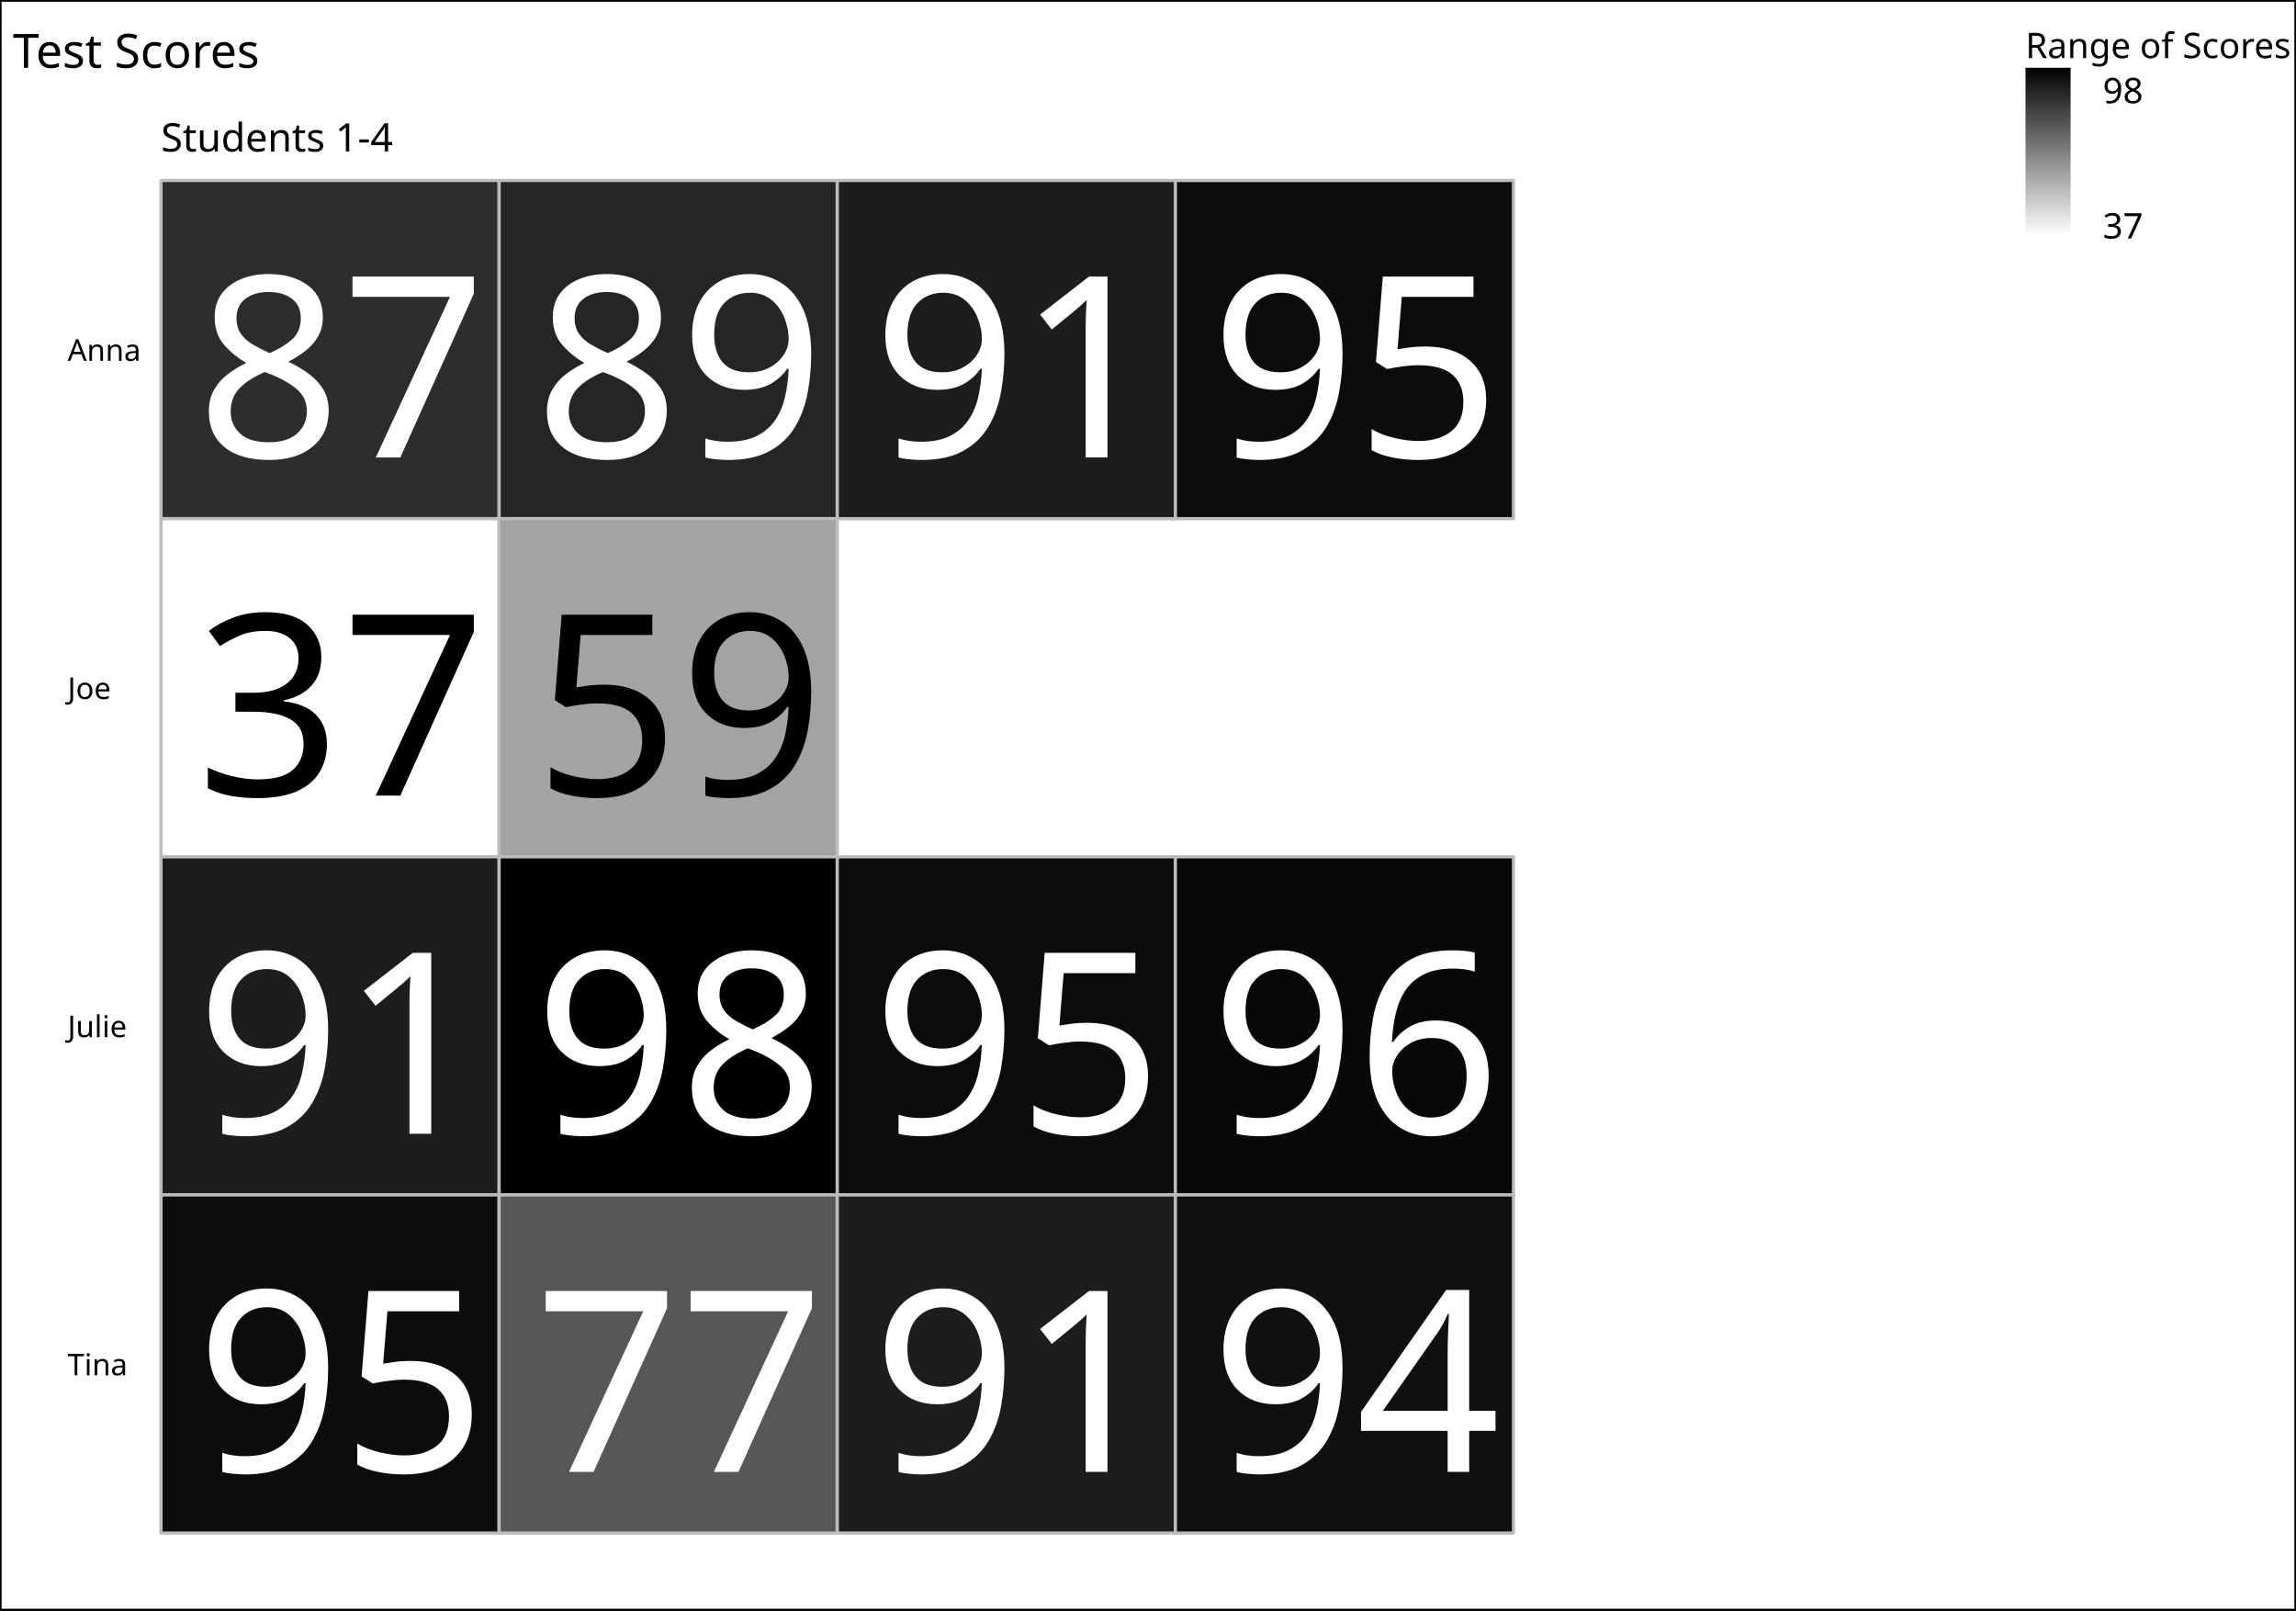
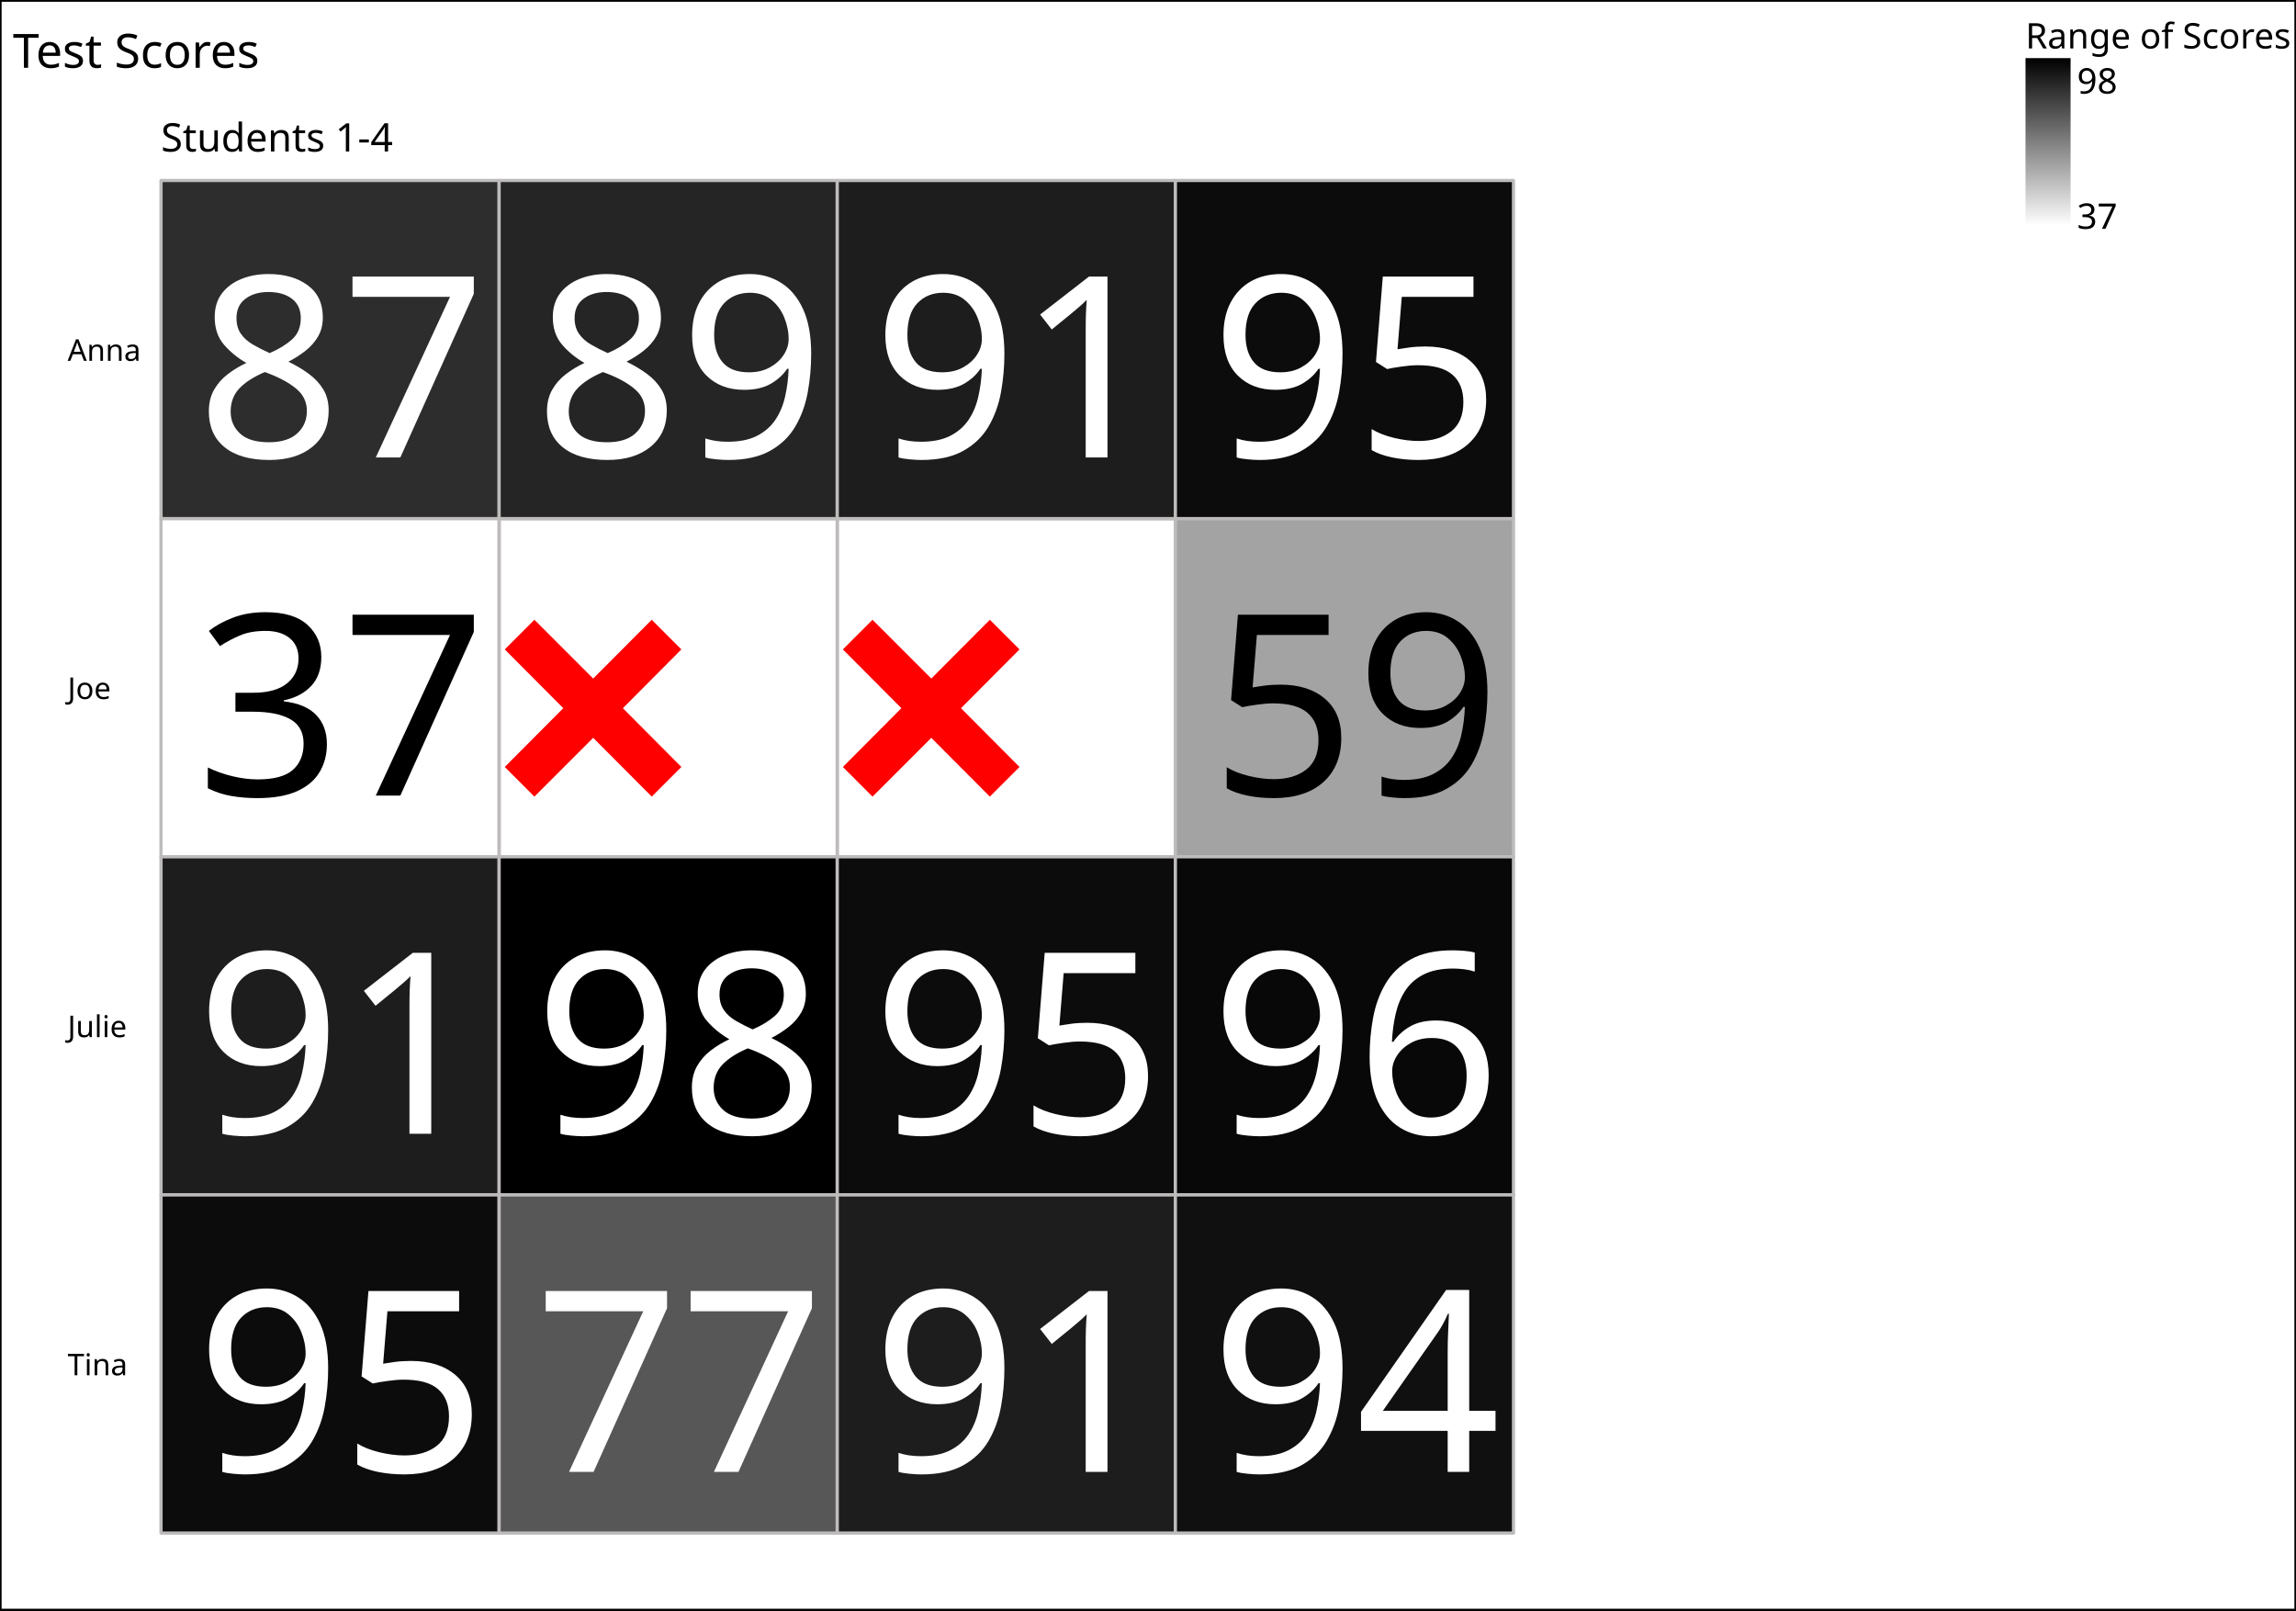
<svg xmlns="http://www.w3.org/2000/svg" width="25.15cm" height="17.64cm" viewBox="0 0 713 500">
  <g style="fill:black; stroke:black; stroke-width:1">
</g>
  <g style="stroke-width:1; stroke-linecap:round; stroke-linejoin:round; fill:#000000; fill-opacity:0.0; stroke:#000000; stroke-opacity:0.0;" transform="translate(0 0) scale(1.00 1.00)">
    <rect x="0" y="0" width="713" height="500" rx="0.00" shape-rendering="auto" />
  </g>
  <g style="stroke-width:1; stroke-linecap:round; stroke-linejoin:round; fill:#FFFFFF; fill-opacity:1.00; stroke:#000000; stroke-opacity:1.00;" transform="translate(0 0) scale(1.00 1.00)">
</g>
  <g style="stroke-width:1; stroke-linecap:round; stroke-linejoin:round; fill:#FFFFFF; fill-opacity:1.00; stroke:#000000; stroke-opacity:1.00;" transform="translate(0 0) scale(1.00 1.00)">
    <rect x="0" y="0" width="713" height="500" rx="0.00" shape-rendering="auto" />
  </g>
  <g style="stroke-width:1; stroke-linecap:round; stroke-linejoin:round; fill:#000000; fill-opacity:1.00; stroke:#000000; stroke-opacity:1.00;" transform="translate(0 0) scale(1.00 1.00)">
    <text x="4.00" y="21.00" textLength="74" style="font-family:Segoe UI; font-weight:400; font-style:normal; font-size:11.00pt; text-decoration: none; fill:#000000; fill-opacity:1.00; stroke:#000000; stroke-opacity:1.00; stroke-width:0; white-space: pre;" xml:space="preserve" transform="rotate(0.00 4.00 21.00)">Test Scores</text>
  </g>
  <g style="stroke-width:1; stroke-linecap:round; stroke-linejoin:round; fill:#000000; fill-opacity:1.00; stroke:#000000; stroke-opacity:1.00;" transform="translate(0 0) scale(1.00 1.00)">
    <text x="50.00" y="47.00" textLength="66" style="font-family:Segoe UI; font-weight:400; font-style:normal; font-size:9.17pt; text-decoration: none; fill:#000000; fill-opacity:1.00; stroke:#000000; stroke-opacity:1.00; stroke-width:0; white-space: pre;" xml:space="preserve" transform="rotate(0.00 50.00 47.00)">Students 1-4</text>
  </g>
  <g style="stroke-width:1; stroke-linecap:round; stroke-linejoin:round; fill:#2D2D2D; fill-opacity:1.00; stroke:#BEBBBB; stroke-opacity:1.00;" transform="translate(0 0) scale(1.00 1.00)">
    <polygon points="50 56 50 161 155 161 155 56 " shape-rendering="auto" style="fill-rule:evenodd;" />
  </g>
  <g style="stroke-width:1; stroke-linecap:round; stroke-linejoin:round; fill:#000000; fill-opacity:1.00; stroke:#000000; stroke-opacity:1.00;" transform="translate(0 0) scale(1.00 1.00)">
    <text x="61.00" y="142.00" textLength="86" style="font-family:Segoe UI; font-weight:400; font-style:normal; font-size:59.00pt; text-decoration: none; fill:#FFFFFF; fill-opacity:1.00; stroke:#FFFFFF; stroke-opacity:1.00; stroke-width:0; white-space: pre;" xml:space="preserve" transform="rotate(0.00 61.00 142.00)">87</text>
  </g>
  <g style="stroke-width:1; stroke-linecap:round; stroke-linejoin:round; fill:#252525; fill-opacity:1.00; stroke:#BEBBBB; stroke-opacity:1.00;" transform="translate(0 0) scale(1.00 1.00)">
    <polygon points="155 56 155 161 260 161 260 56 " shape-rendering="auto" style="fill-rule:evenodd;" />
  </g>
  <g style="stroke-width:1; stroke-linecap:round; stroke-linejoin:round; fill:#000000; fill-opacity:1.00; stroke:#000000; stroke-opacity:1.00;" transform="translate(0 0) scale(1.00 1.00)">
    <text x="166.00" y="142.00" textLength="86" style="font-family:Segoe UI; font-weight:400; font-style:normal; font-size:59.00pt; text-decoration: none; fill:#FFFFFF; fill-opacity:1.00; stroke:#FFFFFF; stroke-opacity:1.00; stroke-width:0; white-space: pre;" xml:space="preserve" transform="rotate(0.00 166.00 142.00)">89</text>
  </g>
  <g style="stroke-width:1; stroke-linecap:round; stroke-linejoin:round; fill:#1D1D1D; fill-opacity:1.00; stroke:#BEBBBB; stroke-opacity:1.00;" transform="translate(0 0) scale(1.00 1.00)">
    <polygon points="260 56 260 161 365 161 365 56 " shape-rendering="auto" style="fill-rule:evenodd;" />
  </g>
  <g style="stroke-width:1; stroke-linecap:round; stroke-linejoin:round; fill:#000000; fill-opacity:1.00; stroke:#000000; stroke-opacity:1.00;" transform="translate(0 0) scale(1.00 1.00)">
    <text x="271.00" y="142.00" textLength="86" style="font-family:Segoe UI; font-weight:400; font-style:normal; font-size:59.00pt; text-decoration: none; fill:#FFFFFF; fill-opacity:1.00; stroke:#FFFFFF; stroke-opacity:1.00; stroke-width:0; white-space: pre;" xml:space="preserve" transform="rotate(0.00 271.00 142.00)">91</text>
  </g>
  <g style="stroke-width:1; stroke-linecap:round; stroke-linejoin:round; fill:#0C0C0C; fill-opacity:1.00; stroke:#BEBBBB; stroke-opacity:1.00;" transform="translate(0 0) scale(1.00 1.00)">
    <polygon points="365 56 365 161 470 161 470 56 " shape-rendering="auto" style="fill-rule:evenodd;" />
  </g>
  <g style="stroke-width:1; stroke-linecap:round; stroke-linejoin:round; fill:#000000; fill-opacity:1.00; stroke:#000000; stroke-opacity:1.00;" transform="translate(0 0) scale(1.00 1.00)">
    <text x="376.00" y="142.00" textLength="86" style="font-family:Segoe UI; font-weight:400; font-style:normal; font-size:59.00pt; text-decoration: none; fill:#FFFFFF; fill-opacity:1.00; stroke:#FFFFFF; stroke-opacity:1.00; stroke-width:0; white-space: pre;" xml:space="preserve" transform="rotate(0.00 376.00 142.00)">95</text>
  </g>
  <g style="stroke-width:1; stroke-linecap:round; stroke-linejoin:round; fill:#000000; fill-opacity:1.00; stroke:#000000; stroke-opacity:1.00;" transform="translate(0 0) scale(1.00 1.00)">
    <text x="21.00" y="112.00" textLength="21" style="font-family:Segoe UI; font-weight:400; font-style:normal; font-size:7.00pt; text-decoration: none; fill:#000000; fill-opacity:1.00; stroke:#000000; stroke-opacity:1.00; stroke-width:0; white-space: pre;" xml:space="preserve" transform="rotate(0.00 21.00 112.00)">Anna</text>
  </g>
  <g style="stroke-width:1; stroke-linecap:round; stroke-linejoin:round; fill:#FFFFFF; fill-opacity:1.00; stroke:#BEBBBB; stroke-opacity:1.00;" transform="translate(0 0) scale(1.00 1.00)">
    <polygon points="50 161 50 266 155 266 155 161 " shape-rendering="auto" style="fill-rule:evenodd;" />
  </g>
  <g style="stroke-width:1; stroke-linecap:round; stroke-linejoin:round; fill:#000000; fill-opacity:1.00; stroke:#000000; stroke-opacity:1.00;" transform="translate(0 0) scale(1.00 1.00)">
    <text x="61.00" y="247.00" textLength="86" style="font-family:Segoe UI; font-weight:400; font-style:normal; font-size:59.00pt; text-decoration: none; fill:#000000; fill-opacity:1.00; stroke:#000000; stroke-opacity:1.00; stroke-width:0; white-space: pre;" xml:space="preserve" transform="rotate(0.00 61.00 247.00)">37</text>
  </g>
-   <g style="stroke-width:1; stroke-linecap:round; stroke-linejoin:round; fill:#A3A3A3; fill-opacity:1.00; stroke:#BEBBBB; stroke-opacity:1.00;" transform="translate(0 0) scale(1.00 1.00)">
+   <g style="stroke-width:1; stroke-linecap:round; stroke-linejoin:round; fill:#000000; fill-opacity:0.00; stroke:#BEBBBB; stroke-opacity:1.00;" transform="translate(0 0) scale(1.00 1.00)">
    <polygon points="155 161 155 266 260 266 260 161 " shape-rendering="auto" style="fill-rule:evenodd;" />
  </g>
  <g style="stroke-width:1; stroke-linecap:round; stroke-linejoin:round; fill:#000000; fill-opacity:1.00; stroke:#000000; stroke-opacity:1.00;" transform="translate(0 0) scale(1.00 1.00)">
-     <text x="166.00" y="247.00" textLength="86" style="font-family:Segoe UI; font-weight:400; font-style:normal; font-size:59.00pt; text-decoration: none; fill:#000000; fill-opacity:1.00; stroke:#000000; stroke-opacity:1.00; stroke-width:0; white-space: pre;" xml:space="preserve" transform="rotate(0.00 166.00 247.00)">59</text>
+     <text x="154.00" y="247.00" textLength="108" style="font-family:Segoe UI; font-weight:400; font-style:normal; font-size:59.00pt; text-decoration: none; fill:#FF0000; fill-opacity:1.00; stroke:#FF0000; stroke-opacity:1.00; stroke-width:0; white-space: pre;" xml:space="preserve" transform="rotate(0.00 154.00 247.00)">❌</text>
+   </g>
+   <g style="stroke-width:1; stroke-linecap:round; stroke-linejoin:round; fill:#000000; fill-opacity:0.00; stroke:#BEBBBB; stroke-opacity:1.00;" transform="translate(0 0) scale(1.00 1.00)">
+     <polygon points="260 161 260 266 365 266 365 161 " shape-rendering="auto" style="fill-rule:evenodd;" />
+   </g>
+   <g style="stroke-width:1; stroke-linecap:round; stroke-linejoin:round; fill:#000000; fill-opacity:1.00; stroke:#000000; stroke-opacity:1.00;" transform="translate(0 0) scale(1.00 1.00)">
+     <text x="259.00" y="247.00" textLength="108" style="font-family:Segoe UI; font-weight:400; font-style:normal; font-size:59.00pt; text-decoration: none; fill:#FF0000; fill-opacity:1.00; stroke:#FF0000; stroke-opacity:1.00; stroke-width:0; white-space: pre;" xml:space="preserve" transform="rotate(0.00 259.00 247.00)">❌</text>
+   </g>
+   <g style="stroke-width:1; stroke-linecap:round; stroke-linejoin:round; fill:#A3A3A3; fill-opacity:1.00; stroke:#BEBBBB; stroke-opacity:1.00;" transform="translate(0 0) scale(1.00 1.00)">
+     <polygon points="365 161 365 266 470 266 470 161 " shape-rendering="auto" style="fill-rule:evenodd;" />
+   </g>
+   <g style="stroke-width:1; stroke-linecap:round; stroke-linejoin:round; fill:#000000; fill-opacity:1.00; stroke:#000000; stroke-opacity:1.00;" transform="translate(0 0) scale(1.00 1.00)">
+     <text x="376.00" y="247.00" textLength="86" style="font-family:Segoe UI; font-weight:400; font-style:normal; font-size:59.00pt; text-decoration: none; fill:#000000; fill-opacity:1.00; stroke:#000000; stroke-opacity:1.00; stroke-width:0; white-space: pre;" xml:space="preserve" transform="rotate(0.00 376.00 247.00)">59</text>
  </g>
  <g style="stroke-width:1; stroke-linecap:round; stroke-linejoin:round; fill:#000000; fill-opacity:1.00; stroke:#000000; stroke-opacity:1.00;" transform="translate(0 0) scale(1.00 1.00)">
    <text x="21.00" y="217.00" textLength="13" style="font-family:Segoe UI; font-weight:400; font-style:normal; font-size:7.00pt; text-decoration: none; fill:#000000; fill-opacity:1.00; stroke:#000000; stroke-opacity:1.00; stroke-width:0; white-space: pre;" xml:space="preserve" transform="rotate(0.00 21.00 217.00)">Joe</text>
  </g>
  <g style="stroke-width:1; stroke-linecap:round; stroke-linejoin:round; fill:#1D1D1D; fill-opacity:1.00; stroke:#BEBBBB; stroke-opacity:1.00;" transform="translate(0 0) scale(1.00 1.00)">
    <polygon points="50 266 50 371 155 371 155 266 " shape-rendering="auto" style="fill-rule:evenodd;" />
  </g>
  <g style="stroke-width:1; stroke-linecap:round; stroke-linejoin:round; fill:#000000; fill-opacity:1.00; stroke:#000000; stroke-opacity:1.00;" transform="translate(0 0) scale(1.00 1.00)">
    <text x="61.00" y="352.00" textLength="86" style="font-family:Segoe UI; font-weight:400; font-style:normal; font-size:59.00pt; text-decoration: none; fill:#FFFFFF; fill-opacity:1.00; stroke:#FFFFFF; stroke-opacity:1.00; stroke-width:0; white-space: pre;" xml:space="preserve" transform="rotate(0.00 61.00 352.00)">91</text>
  </g>
  <g style="stroke-width:1; stroke-linecap:round; stroke-linejoin:round; fill:#000000; fill-opacity:1.00; stroke:#BEBBBB; stroke-opacity:1.00;" transform="translate(0 0) scale(1.00 1.00)">
    <polygon points="155 266 155 371 260 371 260 266 " shape-rendering="auto" style="fill-rule:evenodd;" />
  </g>
  <g style="stroke-width:1; stroke-linecap:round; stroke-linejoin:round; fill:#000000; fill-opacity:1.00; stroke:#000000; stroke-opacity:1.00;" transform="translate(0 0) scale(1.00 1.00)">
    <text x="166.00" y="352.00" textLength="86" style="font-family:Segoe UI; font-weight:400; font-style:normal; font-size:59.00pt; text-decoration: none; fill:#FFFFFF; fill-opacity:1.00; stroke:#FFFFFF; stroke-opacity:1.00; stroke-width:0; white-space: pre;" xml:space="preserve" transform="rotate(0.00 166.00 352.00)">98</text>
  </g>
  <g style="stroke-width:1; stroke-linecap:round; stroke-linejoin:round; fill:#0C0C0C; fill-opacity:1.00; stroke:#BEBBBB; stroke-opacity:1.00;" transform="translate(0 0) scale(1.00 1.00)">
    <polygon points="260 266 260 371 365 371 365 266 " shape-rendering="auto" style="fill-rule:evenodd;" />
  </g>
  <g style="stroke-width:1; stroke-linecap:round; stroke-linejoin:round; fill:#000000; fill-opacity:1.00; stroke:#000000; stroke-opacity:1.00;" transform="translate(0 0) scale(1.00 1.00)">
    <text x="271.00" y="352.00" textLength="86" style="font-family:Segoe UI; font-weight:400; font-style:normal; font-size:59.00pt; text-decoration: none; fill:#FFFFFF; fill-opacity:1.00; stroke:#FFFFFF; stroke-opacity:1.00; stroke-width:0; white-space: pre;" xml:space="preserve" transform="rotate(0.00 271.00 352.00)">95</text>
  </g>
  <g style="stroke-width:1; stroke-linecap:round; stroke-linejoin:round; fill:#080808; fill-opacity:1.00; stroke:#BEBBBB; stroke-opacity:1.00;" transform="translate(0 0) scale(1.00 1.00)">
    <polygon points="365 266 365 371 470 371 470 266 " shape-rendering="auto" style="fill-rule:evenodd;" />
  </g>
  <g style="stroke-width:1; stroke-linecap:round; stroke-linejoin:round; fill:#000000; fill-opacity:1.00; stroke:#000000; stroke-opacity:1.00;" transform="translate(0 0) scale(1.00 1.00)">
    <text x="376.00" y="352.00" textLength="86" style="font-family:Segoe UI; font-weight:400; font-style:normal; font-size:59.00pt; text-decoration: none; fill:#FFFFFF; fill-opacity:1.00; stroke:#FFFFFF; stroke-opacity:1.00; stroke-width:0; white-space: pre;" xml:space="preserve" transform="rotate(0.00 376.00 352.00)">96</text>
  </g>
  <g style="stroke-width:1; stroke-linecap:round; stroke-linejoin:round; fill:#000000; fill-opacity:1.00; stroke:#000000; stroke-opacity:1.00;" transform="translate(0 0) scale(1.00 1.00)">
    <text x="21.00" y="322.00" textLength="17" style="font-family:Segoe UI; font-weight:400; font-style:normal; font-size:7.00pt; text-decoration: none; fill:#000000; fill-opacity:1.00; stroke:#000000; stroke-opacity:1.00; stroke-width:0; white-space: pre;" xml:space="preserve" transform="rotate(0.00 21.00 322.00)">Julie</text>
  </g>
  <g style="stroke-width:1; stroke-linecap:round; stroke-linejoin:round; fill:#0C0C0C; fill-opacity:1.00; stroke:#BEBBBB; stroke-opacity:1.00;" transform="translate(0 0) scale(1.00 1.00)">
    <polygon points="50 371 50 476 155 476 155 371 " shape-rendering="auto" style="fill-rule:evenodd;" />
  </g>
  <g style="stroke-width:1; stroke-linecap:round; stroke-linejoin:round; fill:#000000; fill-opacity:1.00; stroke:#000000; stroke-opacity:1.00;" transform="translate(0 0) scale(1.00 1.00)">
    <text x="61.00" y="457.00" textLength="86" style="font-family:Segoe UI; font-weight:400; font-style:normal; font-size:59.00pt; text-decoration: none; fill:#FFFFFF; fill-opacity:1.00; stroke:#FFFFFF; stroke-opacity:1.00; stroke-width:0; white-space: pre;" xml:space="preserve" transform="rotate(0.00 61.00 457.00)">95</text>
  </g>
  <g style="stroke-width:1; stroke-linecap:round; stroke-linejoin:round; fill:#575757; fill-opacity:1.00; stroke:#BEBBBB; stroke-opacity:1.00;" transform="translate(0 0) scale(1.00 1.00)">
    <polygon points="155 371 155 476 260 476 260 371 " shape-rendering="auto" style="fill-rule:evenodd;" />
  </g>
  <g style="stroke-width:1; stroke-linecap:round; stroke-linejoin:round; fill:#000000; fill-opacity:1.00; stroke:#000000; stroke-opacity:1.00;" transform="translate(0 0) scale(1.00 1.00)">
    <text x="166.00" y="457.00" textLength="86" style="font-family:Segoe UI; font-weight:400; font-style:normal; font-size:59.00pt; text-decoration: none; fill:#FFFFFF; fill-opacity:1.00; stroke:#FFFFFF; stroke-opacity:1.00; stroke-width:0; white-space: pre;" xml:space="preserve" transform="rotate(0.00 166.00 457.00)">77</text>
  </g>
  <g style="stroke-width:1; stroke-linecap:round; stroke-linejoin:round; fill:#1D1D1D; fill-opacity:1.00; stroke:#BEBBBB; stroke-opacity:1.00;" transform="translate(0 0) scale(1.00 1.00)">
    <polygon points="260 371 260 476 365 476 365 371 " shape-rendering="auto" style="fill-rule:evenodd;" />
  </g>
  <g style="stroke-width:1; stroke-linecap:round; stroke-linejoin:round; fill:#000000; fill-opacity:1.00; stroke:#000000; stroke-opacity:1.00;" transform="translate(0 0) scale(1.00 1.00)">
    <text x="271.00" y="457.00" textLength="86" style="font-family:Segoe UI; font-weight:400; font-style:normal; font-size:59.00pt; text-decoration: none; fill:#FFFFFF; fill-opacity:1.00; stroke:#FFFFFF; stroke-opacity:1.00; stroke-width:0; white-space: pre;" xml:space="preserve" transform="rotate(0.00 271.00 457.00)">91</text>
  </g>
  <g style="stroke-width:1; stroke-linecap:round; stroke-linejoin:round; fill:#101010; fill-opacity:1.00; stroke:#BEBBBB; stroke-opacity:1.00;" transform="translate(0 0) scale(1.00 1.00)">
    <polygon points="365 371 365 476 470 476 470 371 " shape-rendering="auto" style="fill-rule:evenodd;" />
  </g>
  <g style="stroke-width:1; stroke-linecap:round; stroke-linejoin:round; fill:#000000; fill-opacity:1.00; stroke:#000000; stroke-opacity:1.00;" transform="translate(0 0) scale(1.00 1.00)">
    <text x="376.00" y="457.00" textLength="86" style="font-family:Segoe UI; font-weight:400; font-style:normal; font-size:59.00pt; text-decoration: none; fill:#FFFFFF; fill-opacity:1.00; stroke:#FFFFFF; stroke-opacity:1.00; stroke-width:0; white-space: pre;" xml:space="preserve" transform="rotate(0.00 376.00 457.00)">94</text>
  </g>
  <g style="stroke-width:1; stroke-linecap:round; stroke-linejoin:round; fill:#000000; fill-opacity:1.00; stroke:#000000; stroke-opacity:1.00;" transform="translate(0 0) scale(1.00 1.00)">
    <text x="21.00" y="427.00" textLength="17" style="font-family:Segoe UI; font-weight:400; font-style:normal; font-size:7.00pt; text-decoration: none; fill:#000000; fill-opacity:1.00; stroke:#000000; stroke-opacity:1.00; stroke-width:0; white-space: pre;" xml:space="preserve" transform="rotate(0.00 21.00 427.00)">Tina</text>
  </g>
  <g style="stroke-width:1; stroke-linecap:round; stroke-linejoin:round; fill:#000000; fill-opacity:1.00; stroke:#000000; stroke-opacity:1.00;" transform="translate(0 0) scale(1.00 1.00)">
-     <text x="629.00" y="18.00" textLength="83" style="font-family:Segoe UI; font-weight:400; font-style:normal; font-size:8.22pt; text-decoration: none; fill:#000000; fill-opacity:1.00; stroke:#000000; stroke-opacity:1.00; stroke-width:0; white-space: pre;" xml:space="preserve" transform="rotate(0.00 629.00 18.00)">Range of Scores</text>
-     <text x="653.00" y="32.00" textLength="12" style="font-family:Segoe UI; font-weight:400; font-style:normal; font-size:8.22pt; text-decoration: none; fill:#000000; fill-opacity:1.00; stroke:#000000; stroke-opacity:1.00; stroke-width:0; white-space: pre;" xml:space="preserve" transform="rotate(0.00 653.00 32.00)">98</text>
-     <text x="653.00" y="46.00" textLength="3" style="font-family:Segoe UI; font-weight:400; font-style:normal; font-size:8.22pt; text-decoration: none; fill:#000000; fill-opacity:1.00; stroke:#000000; stroke-opacity:1.00; stroke-width:0; white-space: pre;" xml:space="preserve" transform="rotate(0.00 653.00 46.00)"> </text>
-     <text x="653.00" y="60.00" textLength="3" style="font-family:Segoe UI; font-weight:400; font-style:normal; font-size:8.22pt; text-decoration: none; fill:#000000; fill-opacity:1.00; stroke:#000000; stroke-opacity:1.00; stroke-width:0; white-space: pre;" xml:space="preserve" transform="rotate(0.00 653.00 60.00)"> </text>
-     <text x="653.00" y="74.00" textLength="12" style="font-family:Segoe UI; font-weight:400; font-style:normal; font-size:8.22pt; text-decoration: none; fill:#000000; fill-opacity:1.00; stroke:#000000; stroke-opacity:1.00; stroke-width:0; white-space: pre;" xml:space="preserve" transform="rotate(0.00 653.00 74.00)">37</text>
+     <text x="629.00" y="15.00" textLength="83" style="font-family:Segoe UI; font-weight:400; font-style:normal; font-size:8.22pt; text-decoration: none; fill:#000000; fill-opacity:1.00; stroke:#000000; stroke-opacity:1.00; stroke-width:0; white-space: pre;" xml:space="preserve" transform="rotate(0.00 629.00 15.00)">Range of Scores</text>
+     <text x="645.00" y="29.00" textLength="12" style="font-family:Segoe UI; font-weight:400; font-style:normal; font-size:8.22pt; text-decoration: none; fill:#000000; fill-opacity:1.00; stroke:#000000; stroke-opacity:1.00; stroke-width:0; white-space: pre;" xml:space="preserve" transform="rotate(0.00 645.00 29.00)">98</text>
+     <text x="645.00" y="43.00" textLength="3" style="font-family:Segoe UI; font-weight:400; font-style:normal; font-size:8.22pt; text-decoration: none; fill:#000000; fill-opacity:1.00; stroke:#000000; stroke-opacity:1.00; stroke-width:0; white-space: pre;" xml:space="preserve" transform="rotate(0.00 645.00 43.00)"> </text>
+     <text x="645.00" y="57.00" textLength="3" style="font-family:Segoe UI; font-weight:400; font-style:normal; font-size:8.22pt; text-decoration: none; fill:#000000; fill-opacity:1.00; stroke:#000000; stroke-opacity:1.00; stroke-width:0; white-space: pre;" xml:space="preserve" transform="rotate(0.00 645.00 57.00)"> </text>
+     <text x="645.00" y="71.00" textLength="12" style="font-family:Segoe UI; font-weight:400; font-style:normal; font-size:8.22pt; text-decoration: none; fill:#000000; fill-opacity:1.00; stroke:#000000; stroke-opacity:1.00; stroke-width:0; white-space: pre;" xml:space="preserve" transform="rotate(0.00 645.00 71.00)">37</text>
  </g>
  <g style="stroke-width:0; stroke-linecap:round; stroke-linejoin:round; fill:#000000; fill-opacity:1.00; stroke:#000000; stroke-opacity:1.00;" transform="translate(0 0) scale(1.00 1.00)">
    <defs>
      <linearGradient id="gradient0" x1="0%" y1="0%" x2="0%" y2="100%">
        <stop offset="0%" style="stop-color:#000000; stop-opacity:1.00" />
        <stop offset="100%" style="stop-color:#FFFFFF; stop-opacity:1.00" />
      </linearGradient>
    </defs>
-     <rect x="629" y="21" width="14" height="52" fill="url(#gradient0)" shape-rendering="auto" />
+     <rect x="629" y="18" width="14" height="52" fill="url(#gradient0)" shape-rendering="auto" />
  </g>
</svg>
